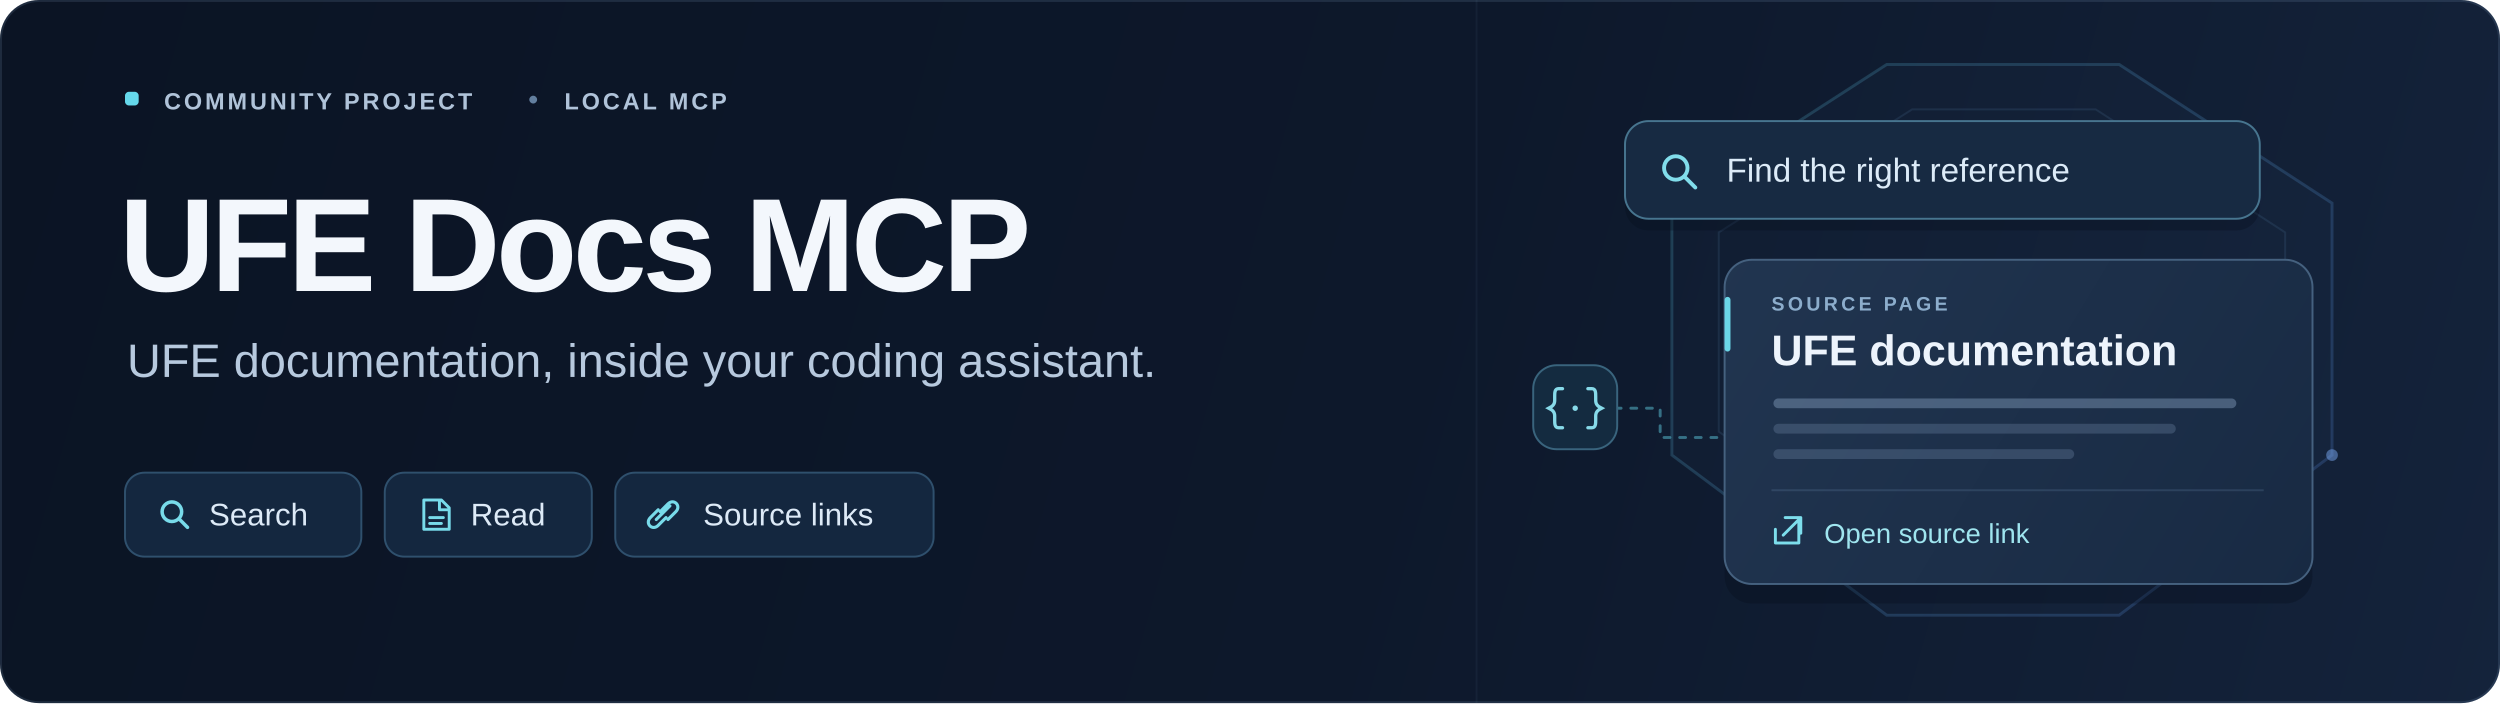
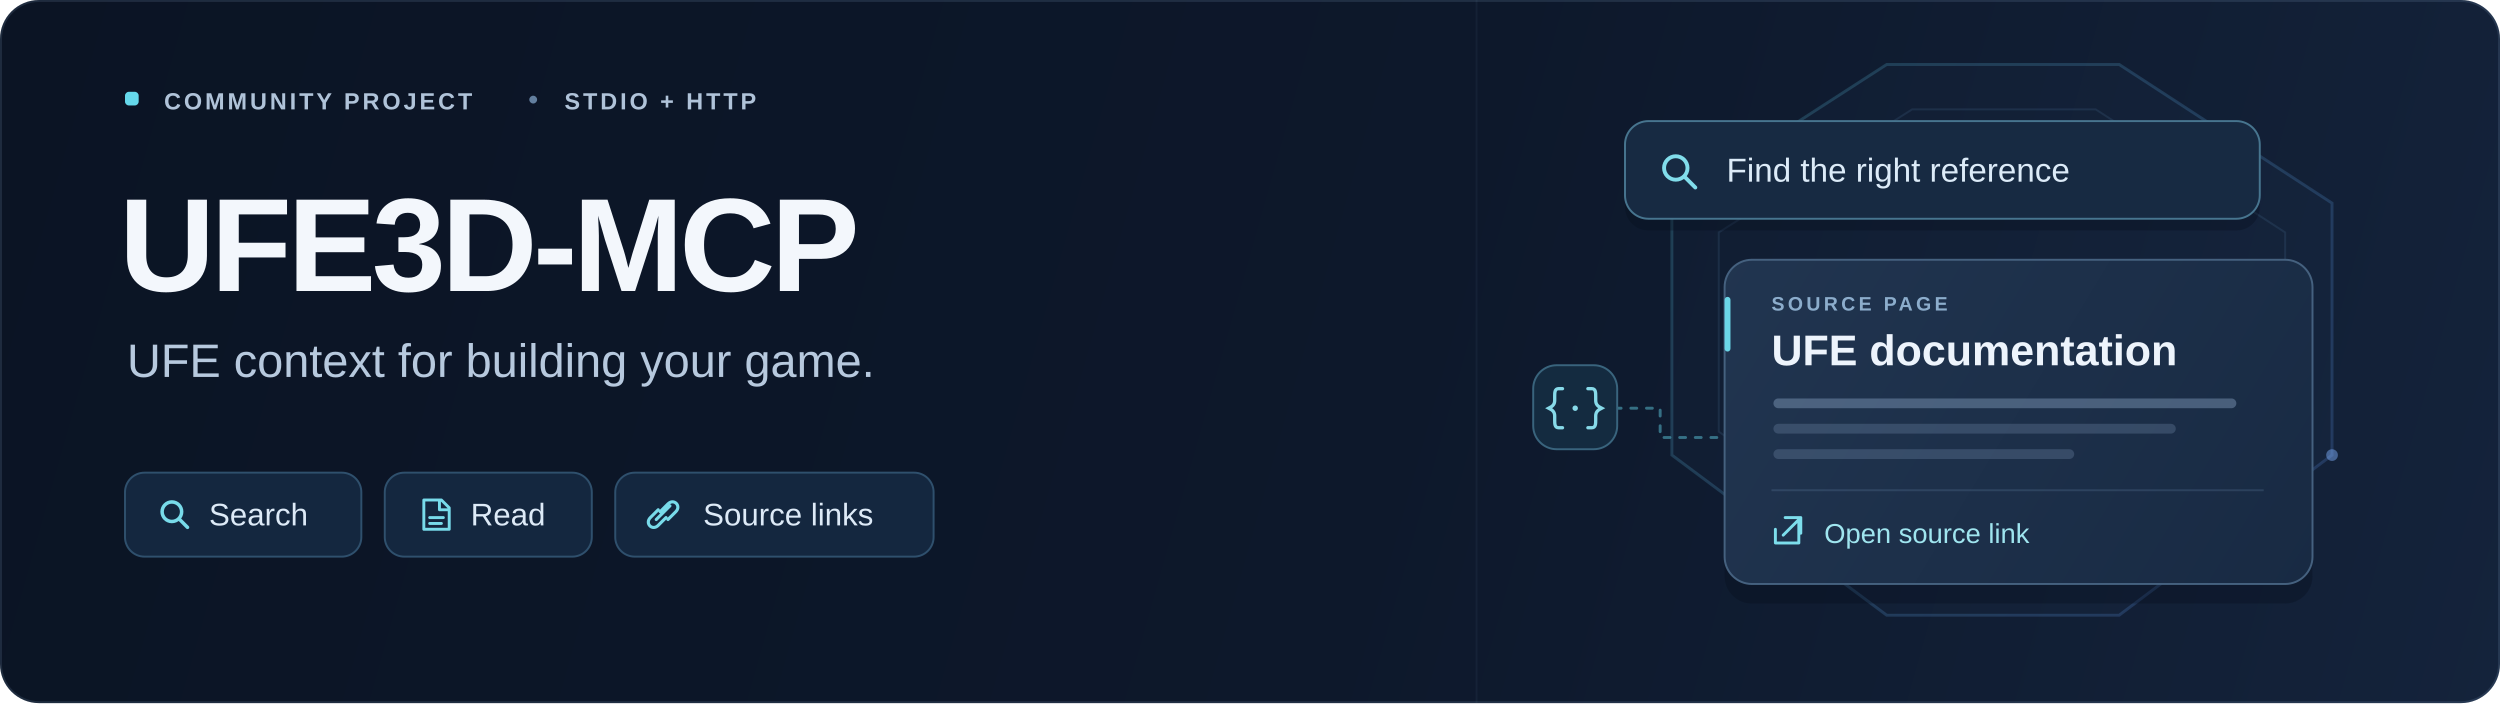
<svg xmlns="http://www.w3.org/2000/svg" width="1280" height="360" viewBox="0 0 1280 360" role="img" aria-labelledby="banner-title banner-description">
  <defs>
    <linearGradient id="background" x1="0" y1="0" x2="1280" y2="360" gradientUnits="userSpaceOnUse">
      <stop stop-color="#0B1424" />
      <stop offset="0.56" stop-color="#0D182B" />
      <stop offset="1" stop-color="#14233B" />
    </linearGradient>
    <linearGradient id="accent" x1="850" y1="46" x2="1176" y2="312" gradientUnits="userSpaceOnUse">
      <stop stop-color="#62DCED" />
      <stop offset="1" stop-color="#6299FF" />
    </linearGradient>
    <linearGradient id="page" x1="882" y1="120" x2="1184" y2="303" gradientUnits="userSpaceOnUse">
      <stop stop-color="#213550" />
      <stop offset="1" stop-color="#182A43" />
    </linearGradient>
  </defs>
  <rect width="1280" height="360" rx="20" fill="url(#background)" />
  <rect x="0.5" y="0.5" width="1279" height="359" rx="19.5" fill="none" stroke="#9BBCE0" stroke-opacity="0.14" />
  <path d="M756 0V360" stroke="#91B9E4" stroke-opacity="0.055" />
  <g font-family="Arial, Helvetica, sans-serif">
    <rect x="64" y="47" width="7" height="7" rx="2" fill="#65D8EB" />
    <text x="84" y="56" fill="#B0C3D9" font-size="12" font-weight="600" letter-spacing="1.5">COMMUNITY PROJECT</text>
    <circle cx="273" cy="51" r="2" fill="#637F9F" />
-     <text x="289" y="56" fill="#B0C3D9" font-size="12" font-weight="600" letter-spacing="1.5">LOCAL MCP</text>
-     <text x="61" y="149" fill="#F3F7FC" font-size="68" font-weight="700" letter-spacing="-2.2">UFE Docs MCP</text>
-     <text x="65" y="193" fill="#B7C9DE" font-size="24">UFE documentation, inside your coding assistant.</text>
+     <text x="289" y="56" fill="#B0C3D9" font-size="12" font-weight="600" letter-spacing="1.5">STDIO + HTTP</text>
+     <text x="61" y="149" fill="#F3F7FC" font-size="68" font-weight="700" letter-spacing="-2.2">UFE3D-MCP</text>
+     <text x="65" y="193" fill="#B7C9DE" font-size="24">UFE context for building your game.</text>
    <g transform="translate(64 242)">
      <rect width="121" height="43" rx="10" fill="#14273F" stroke="#2F506D" />
      <circle cx="24" cy="20" r="5" fill="none" stroke="#78DBEA" stroke-width="1.8" />
      <path d="M28 24L32 28" stroke="#78DBEA" stroke-width="1.8" stroke-linecap="round" />
      <text x="43" y="27" fill="#DDEAF7" font-size="16">Search</text>
      <rect x="133" width="106" height="43" rx="10" fill="#14273F" stroke="#2F506D" />
      <path d="M153 14H162L166 18V29H153Z M161 14V19H166 M156 23H163 M156 26H162" fill="none" stroke="#78DBEA" stroke-width="1.5" stroke-linecap="round" stroke-linejoin="round" />
      <text x="177" y="27" fill="#DDEAF7" font-size="16">Read</text>
      <rect x="251" width="163" height="43" rx="10" fill="#14273F" stroke="#2F506D" />
      <path d="M274 20L278 16C281 13 285 17 282 20L278 24 M277 23L273 27C270 30 266 26 269 23L273 19 M272 24L279 17" fill="none" stroke="#78DBEA" stroke-width="1.6" stroke-linecap="round" />
      <text x="296" y="27" fill="#DDEAF7" font-size="16">Source links</text>
    </g>
    <path d="M966 33H1085L1194 104V233L1085 315H966L856 233V104Z" fill="#5DABDB" fill-opacity="0.025" stroke="url(#accent)" stroke-opacity="0.19" stroke-width="1.5" />
    <path d="M979 56H1073L1170 119V221L1073 291H979L880 221V119Z" fill="none" stroke="#6B9CCD" stroke-opacity="0.13" stroke-width="1" />
    <circle cx="856" cy="104" r="3" fill="#65D8EB" fill-opacity="0.5" />
    <circle cx="1194" cy="233" r="3" fill="#78A7EE" fill-opacity="0.5" />
    <path d="M819 209H850V224H881" fill="none" stroke="#65D8EB" stroke-opacity="0.45" stroke-width="1.5" stroke-dasharray="3 5" stroke-linecap="round" />
    <rect x="832" y="68" width="325" height="50" rx="12" fill="#07111F" fill-opacity="0.35" />
    <rect x="832" y="62" width="325" height="50" rx="12" fill="#172A42" stroke="#47758F" />
    <circle cx="858" cy="86" r="6" fill="none" stroke="#81DDEB" stroke-width="2" />
    <path d="M863 91L868 96" stroke="#81DDEB" stroke-width="2" stroke-linecap="round" />
    <text x="884" y="93" fill="#DCEBF8" font-size="17">Find the right reference</text>
    <rect x="883" y="143" width="301" height="166" rx="14" fill="#060D18" fill-opacity="0.3" />
    <rect x="883" y="133" width="301" height="166" rx="14" fill="url(#page)" stroke="#45617F" />
    <rect x="883" y="152" width="3" height="28" rx="1.5" fill="#6BD6E7" />
    <text x="907" y="159" fill="#8CADCC" font-size="10" font-weight="600" letter-spacing="1.7">SOURCE PAGE</text>
    <text x="907" y="187" fill="#EDF4FC" font-size="22" font-weight="600">UFE documentation</text>
    <rect x="908" y="204" width="237" height="5" rx="2.5" fill="#8FABCC" fill-opacity="0.4" />
    <rect x="908" y="217" width="206" height="5" rx="2.5" fill="#8FABCC" fill-opacity="0.23" />
    <rect x="908" y="230" width="154" height="5" rx="2.5" fill="#8FABCC" fill-opacity="0.23" />
    <path d="M907 251H1159" stroke="#7396B9" stroke-opacity="0.2" />
    <path d="M909 271V278H921V266 M914 265H922V273 M913 274L922 265" fill="none" stroke="#7DDEEC" stroke-width="1.5" stroke-linecap="round" stroke-linejoin="round" />
    <text x="934" y="278" fill="#9FE5EF" font-size="14">Open source link</text>
    <rect x="785" y="187" width="43" height="43" rx="12" fill="#142B40" stroke="#39647D" />
    <path d="M800 199H798C796 199 796 201 796 203V205C796 207 795 208 793 209C795 210 796 211 796 213V215C796 217 796 219 798 219H800 M813 199H815C817 199 817 201 817 203V205C817 207 818 208 820 209C818 210 817 211 817 213V215C817 217 817 219 815 219H813" fill="none" stroke="#87DAE9" stroke-width="1.7" stroke-linecap="round" />
    <circle cx="806.5" cy="209" r="1.4" fill="#87DAE9" />
  </g>
</svg>
